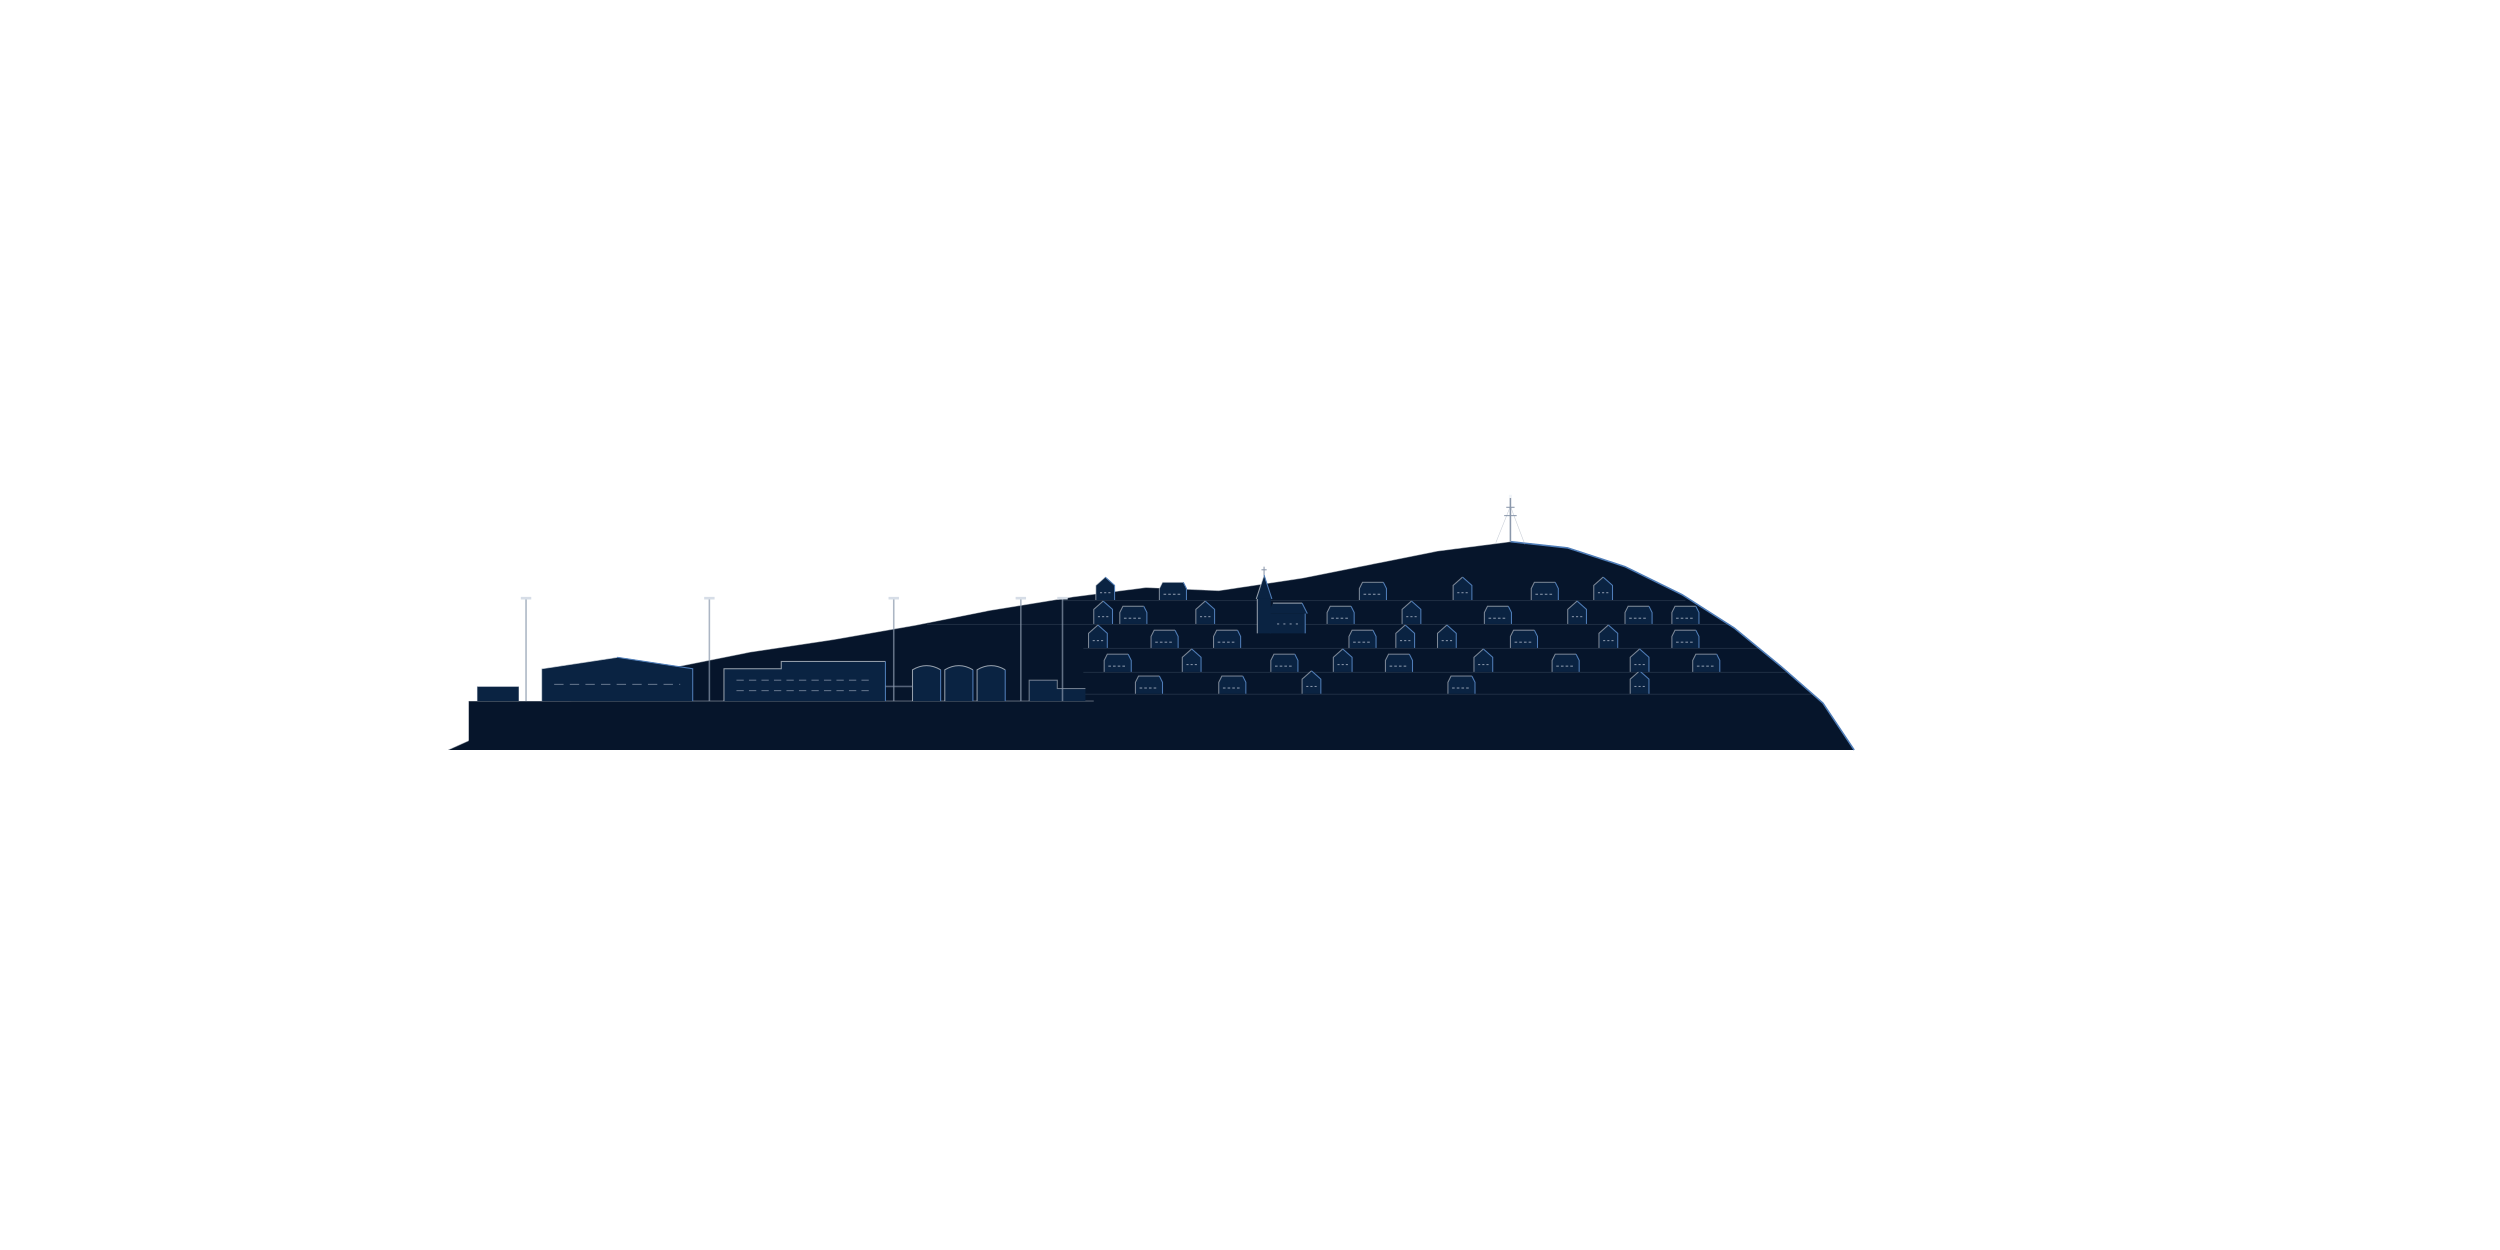
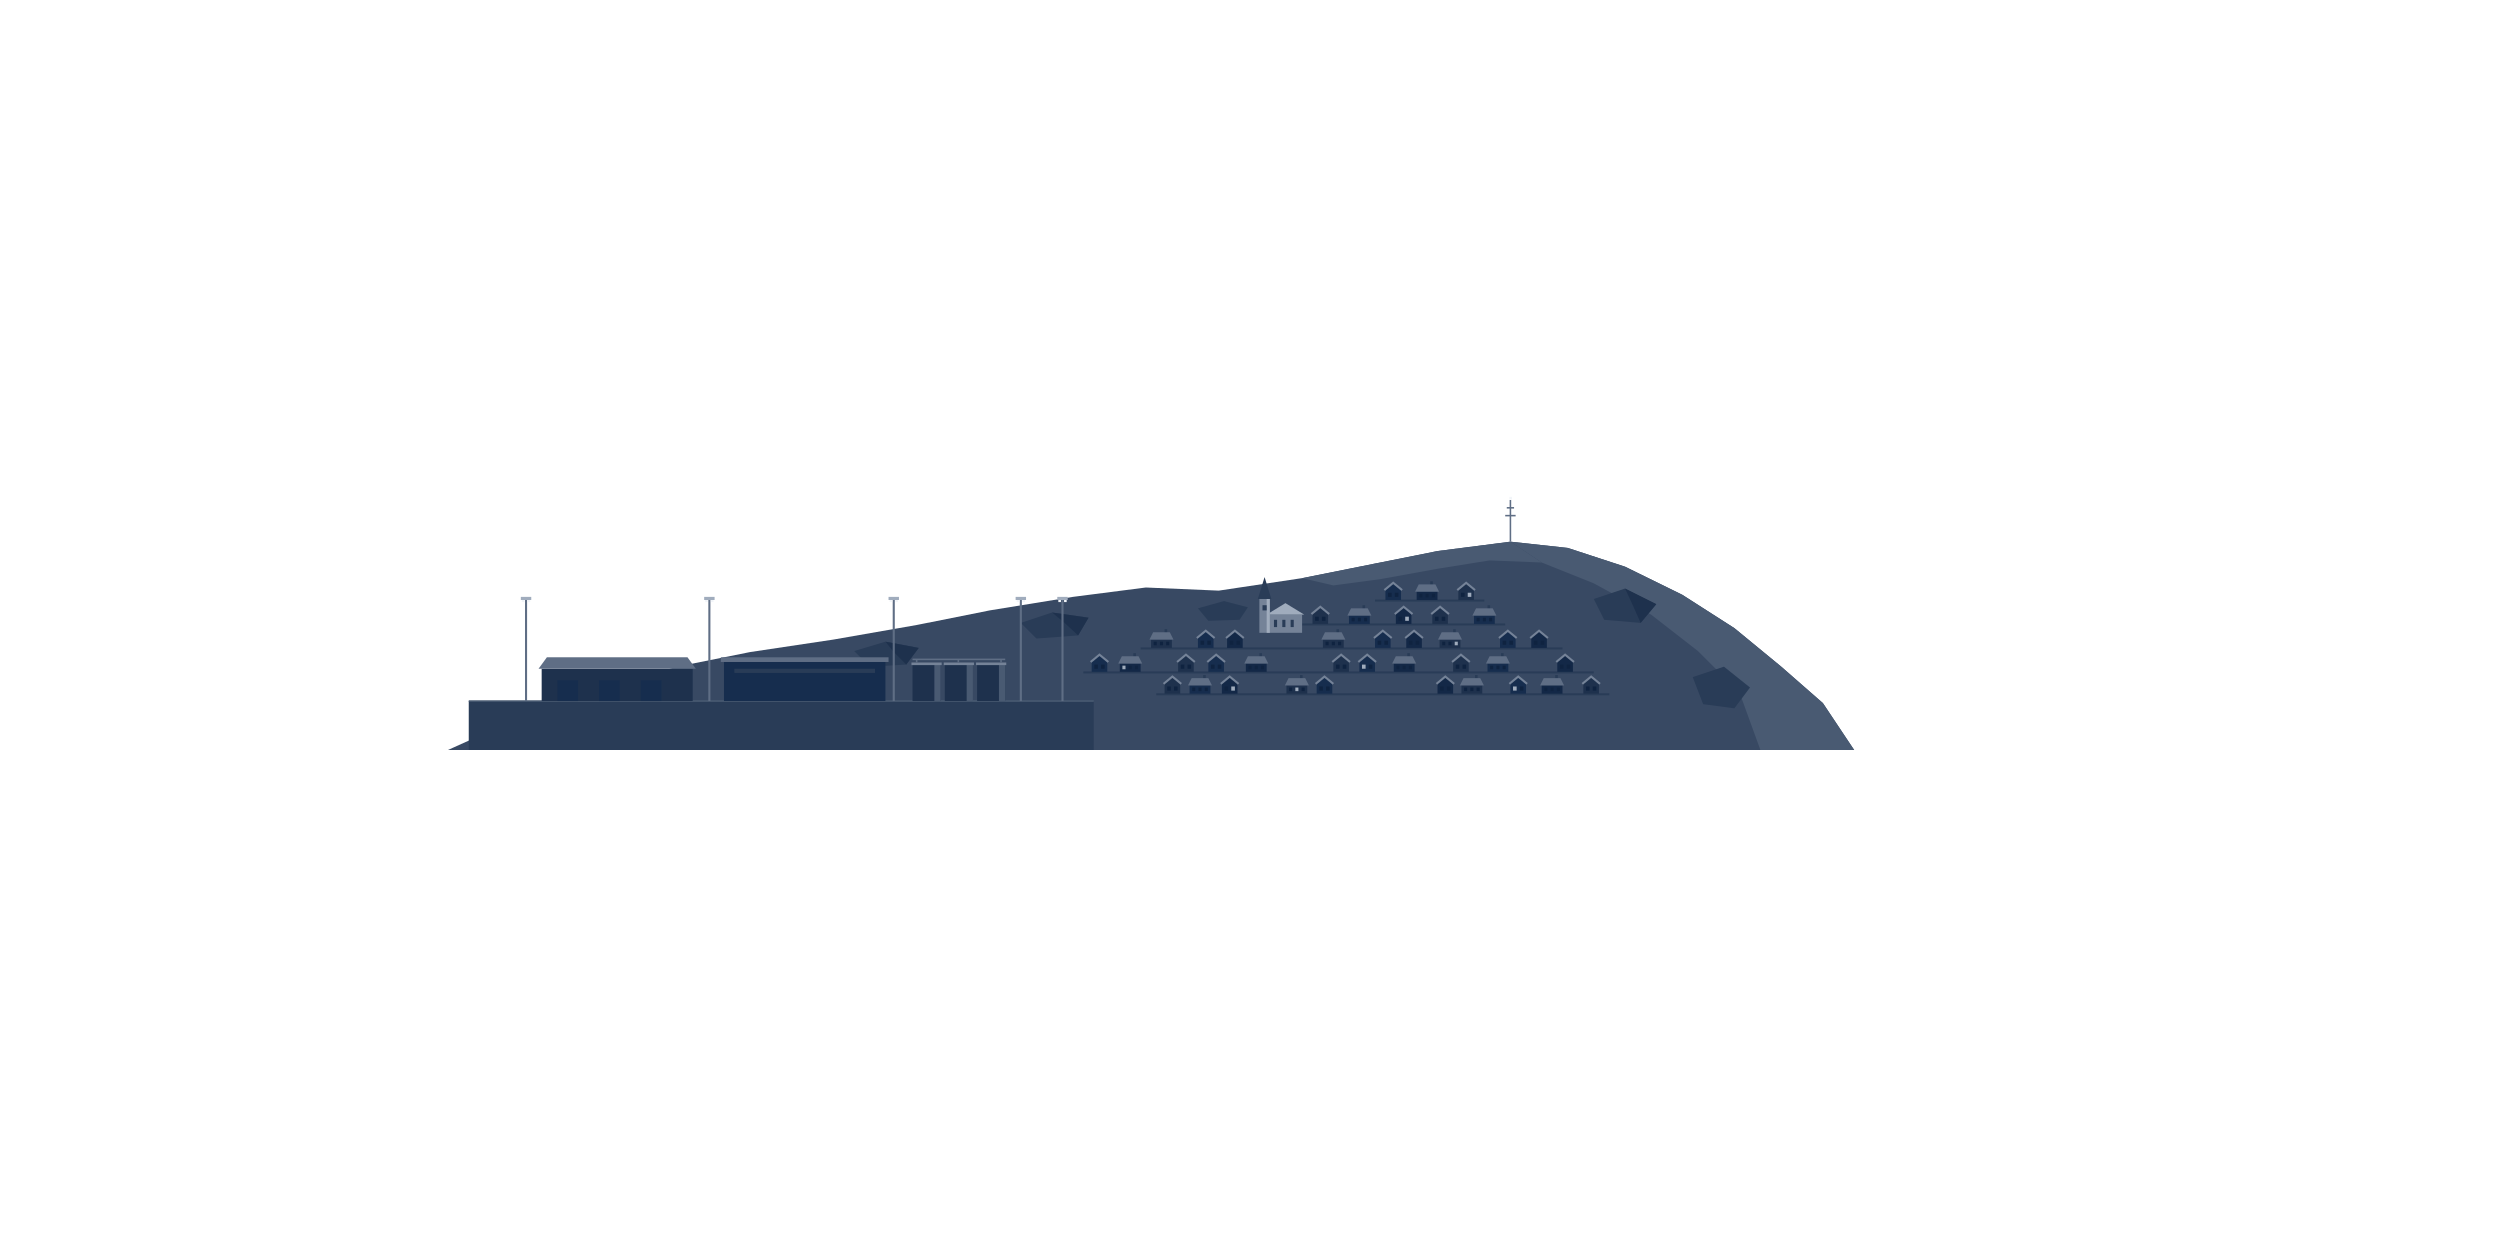
<svg xmlns="http://www.w3.org/2000/svg" viewBox="0 0 4800 2400">
  <defs>
    <g id="hg">
-       <path d="M0 0V-28L18 -44L36 -28V0Z" />
-       <path d="M0 0V-28L18 -44" fill="none" stroke="#f2f5f9" stroke-width="2" stroke-opacity=".5" />
-       <path d="M18 -44L36 -28V0" fill="none" stroke="#4f7db8" stroke-width="2" />
-       <path d="M8 -14h20" fill="none" stroke="#8a97ab" stroke-width="2" stroke-dasharray="4 4" />
+       <path d="M0 0V-20L15 -32L30 -20V0Z" />
+       <path d="M-2 -19L15 -33L32 -19" fill="none" stroke="#758398" stroke-width="4" />
+       <path d="M5 -14h7v8h-7zM18 -14h7v8h-7z" fill="#0f2340" />
    </g>
    <g id="he">
-       <path d="M0 0V-22L6 -34H46L52 -22V0Z" />
-       <path d="M0 0V-22L6 -34H46" fill="none" stroke="#f2f5f9" stroke-width="2" stroke-opacity=".5" />
-       <path d="M46 -34L52 -22V0" fill="none" stroke="#4f7db8" stroke-width="2" />
-       <path d="M8 -11h36" fill="none" stroke="#8a97ab" stroke-width="2" stroke-dasharray="5 4" />
+       <path d="M0 0V-16H40V0Z" />
+       <path d="M26 -36h5v8h-5z" fill="#293c57" />
+       <path d="M-3 -16L4 -30H36L43 -16Z" fill="#5f6e85" />
+       <path d="M5 -12h6v7h-6zM17 -12h6v7h-6zM29 -12h6v7h-6z" fill="#0f2340" />
    </g>
  </defs>
  <g id="mid-hill">
-     <path d="M860 1440L940 1404L1040 1368L1170 1318L1300 1280L1440 1252L1600 1228L1760 1200L1900 1172L2060 1146L2200 1128L2340 1134L2500 1110L2640 1082L2760 1058L2900 1040L3010 1052L3120 1088L3230 1142L3330 1206L3420 1280L3500 1350L3560 1440Z" fill="#06152b" />
-     <path d="M860 1440L940 1404L1040 1368L1170 1318L1300 1280L1440 1252L1600 1228L1760 1200L1900 1172L2060 1146L2200 1128L2340 1134L2500 1110L2640 1082L2760 1058L2900 1040" fill="none" stroke="#f2f5f9" stroke-width="2" stroke-opacity=".4" />
-     <path d="M2900 1040L3010 1052L3120 1088L3230 1142L3330 1206L3420 1280L3500 1350L3560 1440" fill="none" stroke="#4f7db8" stroke-width="3" />
-     <path d="M2040 1153H3236M1780 1199H3318M2080 1245H3376M2080 1291H3430M2080 1333H3478" fill="none" stroke="#8a97ab" stroke-width="2" stroke-opacity=".18" />
+     <path d="M860 1440L940 1404L1040 1368L1170 1318L1300 1280L1440 1252L1600 1228L1760 1200L1900 1172L2060 1146L2200 1128L2340 1134L2500 1110L2640 1082L2760 1058L2900 1040L3010 1052L3120 1088L3230 1142L3330 1206L3420 1280L3500 1350L3560 1440Z" fill="#384963" />
+     <path d="M2900 1040L3010 1052L3120 1088L3230 1142L3330 1206L3420 1280L3500 1350L3560 1440L3380 1440L3340 1330L3260 1250L3170 1180L3060 1120L2960 1080Z" fill="#495a72" />
+     <path d="M2500 1110L2640 1082L2760 1058L2900 1040L2960 1080L2860 1076L2760 1092L2650 1112L2560 1124Z" fill="#495a72" />
+     <path d="M1640 1250L1700 1232L1764 1244L1740 1276L1670 1280ZM1960 1196L2020 1176L2090 1186L2070 1220L1990 1226ZM2300 1168L2350 1154L2396 1166L2380 1190L2320 1192ZM3060 1150L3120 1130L3180 1160L3150 1196L3080 1190ZM3250 1300L3310 1280L3360 1320L3330 1360L3270 1352Z" fill="#293c57" />
+     <path d="M1700 1232L1764 1244L1740 1276L1716 1252ZM2020 1176L2090 1186L2070 1220L2044 1196ZM3120 1130L3180 1160L3150 1196L3134 1160Z" fill="#1e314d" />
+     <path d="M2640 1153H2850M2500 1199H2890M2190 1245H3000M2080 1291H3060M2220 1333H3090" fill="none" stroke="#293c57" stroke-width="4" />
  </g>
  <g id="mid-terminal">
-     <path d="M900 1440V1346H2100V1440Z" fill="#06152b" />
-     <path d="M900 1346H2100" fill="none" stroke="#f2f5f9" stroke-width="2" stroke-opacity=".35" />
-     <path d="M1040 1346V1284L1185 1262L1330 1284V1346Z" fill="#0a2342" />
-     <path d="M1040 1346V1284L1185 1262" fill="none" stroke="#f2f5f9" stroke-width="2" stroke-opacity=".6" />
-     <path d="M1185 1262L1330 1284V1346" fill="none" stroke="#4f7db8" stroke-width="2" />
-     <path d="M1064 1314H1306" fill="none" stroke="#8a97ab" stroke-width="2" stroke-dasharray="18 12" stroke-opacity=".7" />
-     <path d="M1390 1346V1284H1500V1270H1700V1346Z" fill="#0a2342" />
-     <path d="M1390 1346V1284H1500V1270H1700" fill="none" stroke="#f2f5f9" stroke-width="2" stroke-opacity=".6" />
-     <path d="M1700 1270V1346" fill="none" stroke="#4f7db8" stroke-width="2" />
-     <path d="M1414 1306H1676M1414 1326H1676" fill="none" stroke="#8a97ab" stroke-width="2" stroke-dasharray="14 10" stroke-opacity=".7" />
-     <path d="M1752 1346V1286Q1779 1270 1806 1286V1346Z" fill="#0a2342" />
-     <path d="M1814 1346V1286Q1841 1270 1868 1286V1346Z" fill="#0a2342" />
-     <path d="M1876 1346V1286Q1903 1270 1930 1286V1346Z" fill="#0a2342" />
-     <path d="M1752 1346V1286Q1779 1270 1806 1286M1814 1346V1286Q1841 1270 1868 1286M1876 1346V1286Q1903 1270 1930 1286" fill="none" stroke="#f2f5f9" stroke-width="2" stroke-opacity=".6" />
-     <path d="M1806 1286V1346M1868 1286V1346M1930 1286V1346" fill="none" stroke="#4f7db8" stroke-width="2" />
-     <path d="M1700 1318H1752" fill="none" stroke="#8a97ab" stroke-width="3" stroke-opacity=".6" />
-     <path d="M916 1346V1318H996V1346ZM1976 1346V1306H2030V1322H2084V1346Z" fill="#0a2342" />
-     <path d="M916 1346V1318H996M1976 1346V1306H2030V1322H2084" fill="none" stroke="#f2f5f9" stroke-width="2" stroke-opacity=".45" />
-     <path d="M1010 1346V1150M1362 1346V1150M1716 1346V1150M1960 1346V1150M2040 1346V1150" fill="none" stroke="#8a97ab" stroke-width="3" stroke-opacity=".7" />
-     <path d="M1000 1146h20v5h-20zM1352 1146h20v5h-20zM1706 1146h20v5h-20zM1950 1146h20v5h-20zM2030 1146h20v5h-20z" fill="#d6dde7" />
+     <path d="M900 1440V1346H2100V1440Z" fill="#293c57" />
+     <path d="M900 1346H2100" fill="none" stroke="#495a72" stroke-width="3" />
+     <rect x="1040" y="1284" width="290" height="62" fill="#1e314d" />
+     <path d="M1034 1284L1050 1262H1320L1336 1284Z" fill="#5f6e85" />
+     <path d="M1070 1306h40v40h-40zM1150 1306h40v40h-40zM1230 1306h40v40h-40z" fill="#162d4e" />
+     <rect x="1390" y="1270" width="310" height="76" fill="#162d4e" />
+     <rect x="1384" y="1262" width="322" height="9" fill="#5f6e85" />
+     <path d="M1410 1284h270v8h-270z" fill="#293c57" />
+     <path d="M1752 1276h54v70h-54zM1814 1276h54v70h-54zM1876 1276h54v70h-54z" fill="#1e314d" />
+     <path d="M1794 1276h12v70h-12zM1856 1276h12v70h-12zM1918 1276h12v70h-12z" fill="#495a72" />
+     <path d="M1750 1272h58v5h-58zM1812 1272h58v5h-58zM1874 1272h58v5h-58z" fill="#758398" />
+     <path d="M1752 1266H1930M1760 1266v6M1840 1266v6M1922 1266v6" fill="none" stroke="#5f6e85" stroke-width="3" />
+     <path d="M1010 1346V1150M1362 1346V1150M1716 1346V1150M1960 1346V1150M2040 1346V1150" fill="none" stroke="#5f6e85" stroke-width="4" />
+     <path d="M1000 1146h20v6h-20zM1352 1146h20v6h-20zM1706 1146h20v6h-20zM1950 1146h20v6h-20zM2030 1146h20v6h-20z" fill="#a0acbd" />
+     <path d="M1002 1152h5v4h-5zM1013 1152h5v4h-5zM1354 1152h5v4h-5zM1365 1152h5v4h-5zM1708 1152h5v4h-5zM1719 1152h5v4h-5zM1952 1152h5v4h-5zM1963 1152h5v4h-5zM2032 1152h5v4h-5zM2043 1152h5v4h-5z" fill="#f2f5f9" />
  </g>
  <g id="mid-town">
-     <use href="#hg" x="2104" y="1152" fill="#0a2342" />
-     <use href="#he" x="2226" y="1152" fill="#0a2342" />
-     <use href="#he" x="2610" y="1152" fill="#0a2342" />
-     <use href="#hg" x="2790" y="1152" fill="#0a2342" />
-     <use href="#he" x="2940" y="1152" fill="#0a2342" />
-     <use href="#he" x="2150" y="1198" fill="#0a2342" />
-     <use href="#hg" x="2296" y="1198" fill="#0a2342" />
-     <use href="#he" x="2548" y="1198" fill="#0a2342" />
-     <use href="#hg" x="2692" y="1198" fill="#0a2342" />
-     <use href="#he" x="2850" y="1198" fill="#0a2342" />
-     <use href="#hg" x="3010" y="1198" fill="#0a2342" />
-     <use href="#he" x="3120" y="1198" fill="#0a2342" />
-     <use href="#hg" x="2090" y="1244" fill="#0a2342" />
-     <use href="#he" x="2210" y="1244" fill="#0a2342" />
-     <use href="#he" x="2330" y="1244" fill="#0a2342" />
-     <use href="#he" x="2590" y="1244" fill="#0a2342" />
-     <use href="#hg" x="2760" y="1244" fill="#0a2342" />
-     <use href="#he" x="2900" y="1244" fill="#0a2342" />
-     <use href="#hg" x="3070" y="1244" fill="#0a2342" />
-     <use href="#he" x="3210" y="1244" fill="#0a2342" />
-     <use href="#he" x="2120" y="1290" fill="#0a2342" />
-     <use href="#hg" x="2270" y="1290" fill="#0a2342" />
-     <use href="#he" x="2440" y="1290" fill="#0a2342" />
-     <use href="#he" x="2660" y="1290" fill="#0a2342" />
-     <use href="#hg" x="2830" y="1290" fill="#0a2342" />
-     <use href="#he" x="2980" y="1290" fill="#0a2342" />
-     <use href="#he" x="3250" y="1290" fill="#0a2342" />
-     <use href="#he" x="2180" y="1332" fill="#0a2342" />
-     <use href="#hg" x="2500" y="1332" fill="#0a2342" />
-     <use href="#he" x="2780" y="1332" fill="#0a2342" />
-     <use href="#hg" x="3130" y="1332" fill="#0a2342" />
-     <use href="#hg" x="3060" y="1152" fill="#0a2342" />
-     <use href="#hg" x="2100" y="1198" fill="#0a2342" />
-     <use href="#he" x="3210" y="1198" fill="#0a2342" />
-     <use href="#hg" x="2680" y="1244" fill="#0a2342" />
-     <use href="#hg" x="2560" y="1290" fill="#0a2342" />
-     <use href="#hg" x="3130" y="1290" fill="#0a2342" />
-     <use href="#he" x="2340" y="1332" fill="#0a2342" />
+     <use href="#hg" x="2660" y="1152" fill="#162d4e" />
+     <use href="#he" x="2720" y="1152" fill="#132847" />
+     <use href="#hg" x="2800" y="1152" fill="#1e314d" />
+     <use href="#hg" x="2520" y="1198" fill="#1e314d" />
+     <use href="#he" x="2590" y="1198" fill="#162d4e" />
+     <use href="#hg" x="2680" y="1198" fill="#132847" />
+     <use href="#hg" x="2750" y="1198" fill="#1e314d" />
+     <use href="#he" x="2830" y="1198" fill="#162d4e" />
+     <use href="#he" x="2210" y="1244" fill="#1e314d" />
+     <use href="#hg" x="2300" y="1244" fill="#162d4e" />
+     <use href="#hg" x="2356" y="1244" fill="#132847" />
+     <use href="#he" x="2540" y="1244" fill="#1e314d" />
+     <use href="#hg" x="2640" y="1244" fill="#162d4e" />
+     <use href="#hg" x="2700" y="1244" fill="#132847" />
+     <use href="#he" x="2764" y="1244" fill="#1e314d" />
+     <use href="#hg" x="2880" y="1244" fill="#162d4e" />
+     <use href="#hg" x="2940" y="1244" fill="#132847" />
+     <use href="#hg" x="2096" y="1290" fill="#162d4e" />
+     <use href="#he" x="2150" y="1290" fill="#132847" />
+     <use href="#hg" x="2262" y="1290" fill="#1e314d" />
+     <use href="#hg" x="2320" y="1290" fill="#162d4e" />
+     <use href="#he" x="2392" y="1290" fill="#132847" />
+     <use href="#hg" x="2560" y="1290" fill="#1e314d" />
+     <use href="#hg" x="2610" y="1290" fill="#162d4e" />
+     <use href="#he" x="2676" y="1290" fill="#132847" />
+     <use href="#hg" x="2790" y="1290" fill="#1e314d" />
+     <use href="#he" x="2856" y="1290" fill="#162d4e" />
+     <use href="#hg" x="2990" y="1290" fill="#132847" />
+     <use href="#hg" x="2236" y="1332" fill="#1e314d" />
+     <use href="#he" x="2284" y="1332" fill="#162d4e" />
+     <use href="#hg" x="2346" y="1332" fill="#132847" />
+     <use href="#he" x="2470" y="1332" fill="#1e314d" />
+     <use href="#hg" x="2528" y="1332" fill="#162d4e" />
+     <use href="#hg" x="2760" y="1332" fill="#132847" />
+     <use href="#he" x="2806" y="1332" fill="#1e314d" />
+     <use href="#hg" x="2900" y="1332" fill="#162d4e" />
+     <use href="#he" x="2960" y="1332" fill="#132847" />
+     <use href="#hg" x="3040" y="1332" fill="#1e314d" />
+     <path d="M2364 1318h7v8h-7zM2487 1320h6v7h-6zM2615 1276h7v8h-7zM2793 1232h6v7h-6zM2698 1184h7v8h-7zM2155 1278h6v7h-6zM2905 1318h7v8h-7zM2818 1138h7v8h-7z" fill="#a0acbd" />
  </g>
  <g id="mid-church">
-     <path d="M2438 1216V1178H2506V1216Z" fill="#0a2342" />
-     <path d="M2434 1178L2444 1158H2500L2510 1178Z" fill="#0a2342" />
-     <path d="M2414 1216V1150H2440V1216Z" fill="#0a2342" />
-     <path d="M2412 1150L2427 1104L2442 1150Z" fill="#0a2342" />
-     <path d="M2414 1216V1150M2412 1150L2427 1104M2444 1158H2500" fill="none" stroke="#f2f5f9" stroke-width="2" stroke-opacity=".6" />
-     <path d="M2427 1104L2442 1150M2500 1158L2510 1178M2506 1178V1216" fill="none" stroke="#4f7db8" stroke-width="2" />
-     <path d="M2452 1198h44" fill="none" stroke="#8a97ab" stroke-width="2" stroke-dasharray="4 8" />
-     <path d="M2427 1104V1088M2422 1094h10" fill="none" stroke="#8a97ab" stroke-width="2" />
+     <rect x="2436" y="1180" width="64" height="35" fill="#758398" />
+     <path d="M2432 1180L2468 1158L2504 1180Z" fill="#a0acbd" />
+     <path d="M2446 1190h6v14h-6zM2462 1190h6v14h-6zM2478 1190h6v14h-6z" fill="#293c57" />
+     <rect x="2418" y="1150" width="20" height="65" fill="#758398" />
+     <rect x="2432" y="1150" width="6" height="65" fill="#a0acbd" />
+     <path d="M2415 1150L2428 1108L2441 1150Z" fill="#293c57" />
+     <path d="M2424 1162h8v10h-8z" fill="#293c57" />
  </g>
  <g id="mid-mast">
-     <path d="M2900 1040V956" fill="none" stroke="#8a97ab" stroke-width="3" />
-     <path d="M2888 990h24M2892 974h16" fill="none" stroke="#8a97ab" stroke-width="2" />
-     <path d="M2900 972L2872 1042M2900 972L2928 1046" fill="none" stroke="#8a97ab" stroke-width="1" stroke-opacity=".5" />
-     <rect x="2897" y="950" width="6" height="6" fill="#f2f5f9" />
+     <path d="M2900 1040V960M2890 990H2910M2893 975H2907" fill="none" stroke="#5f6e85" stroke-width="3" />
+     <rect x="2898" y="954" width="5" height="5" fill="#f2f5f9" />
  </g>
</svg>
